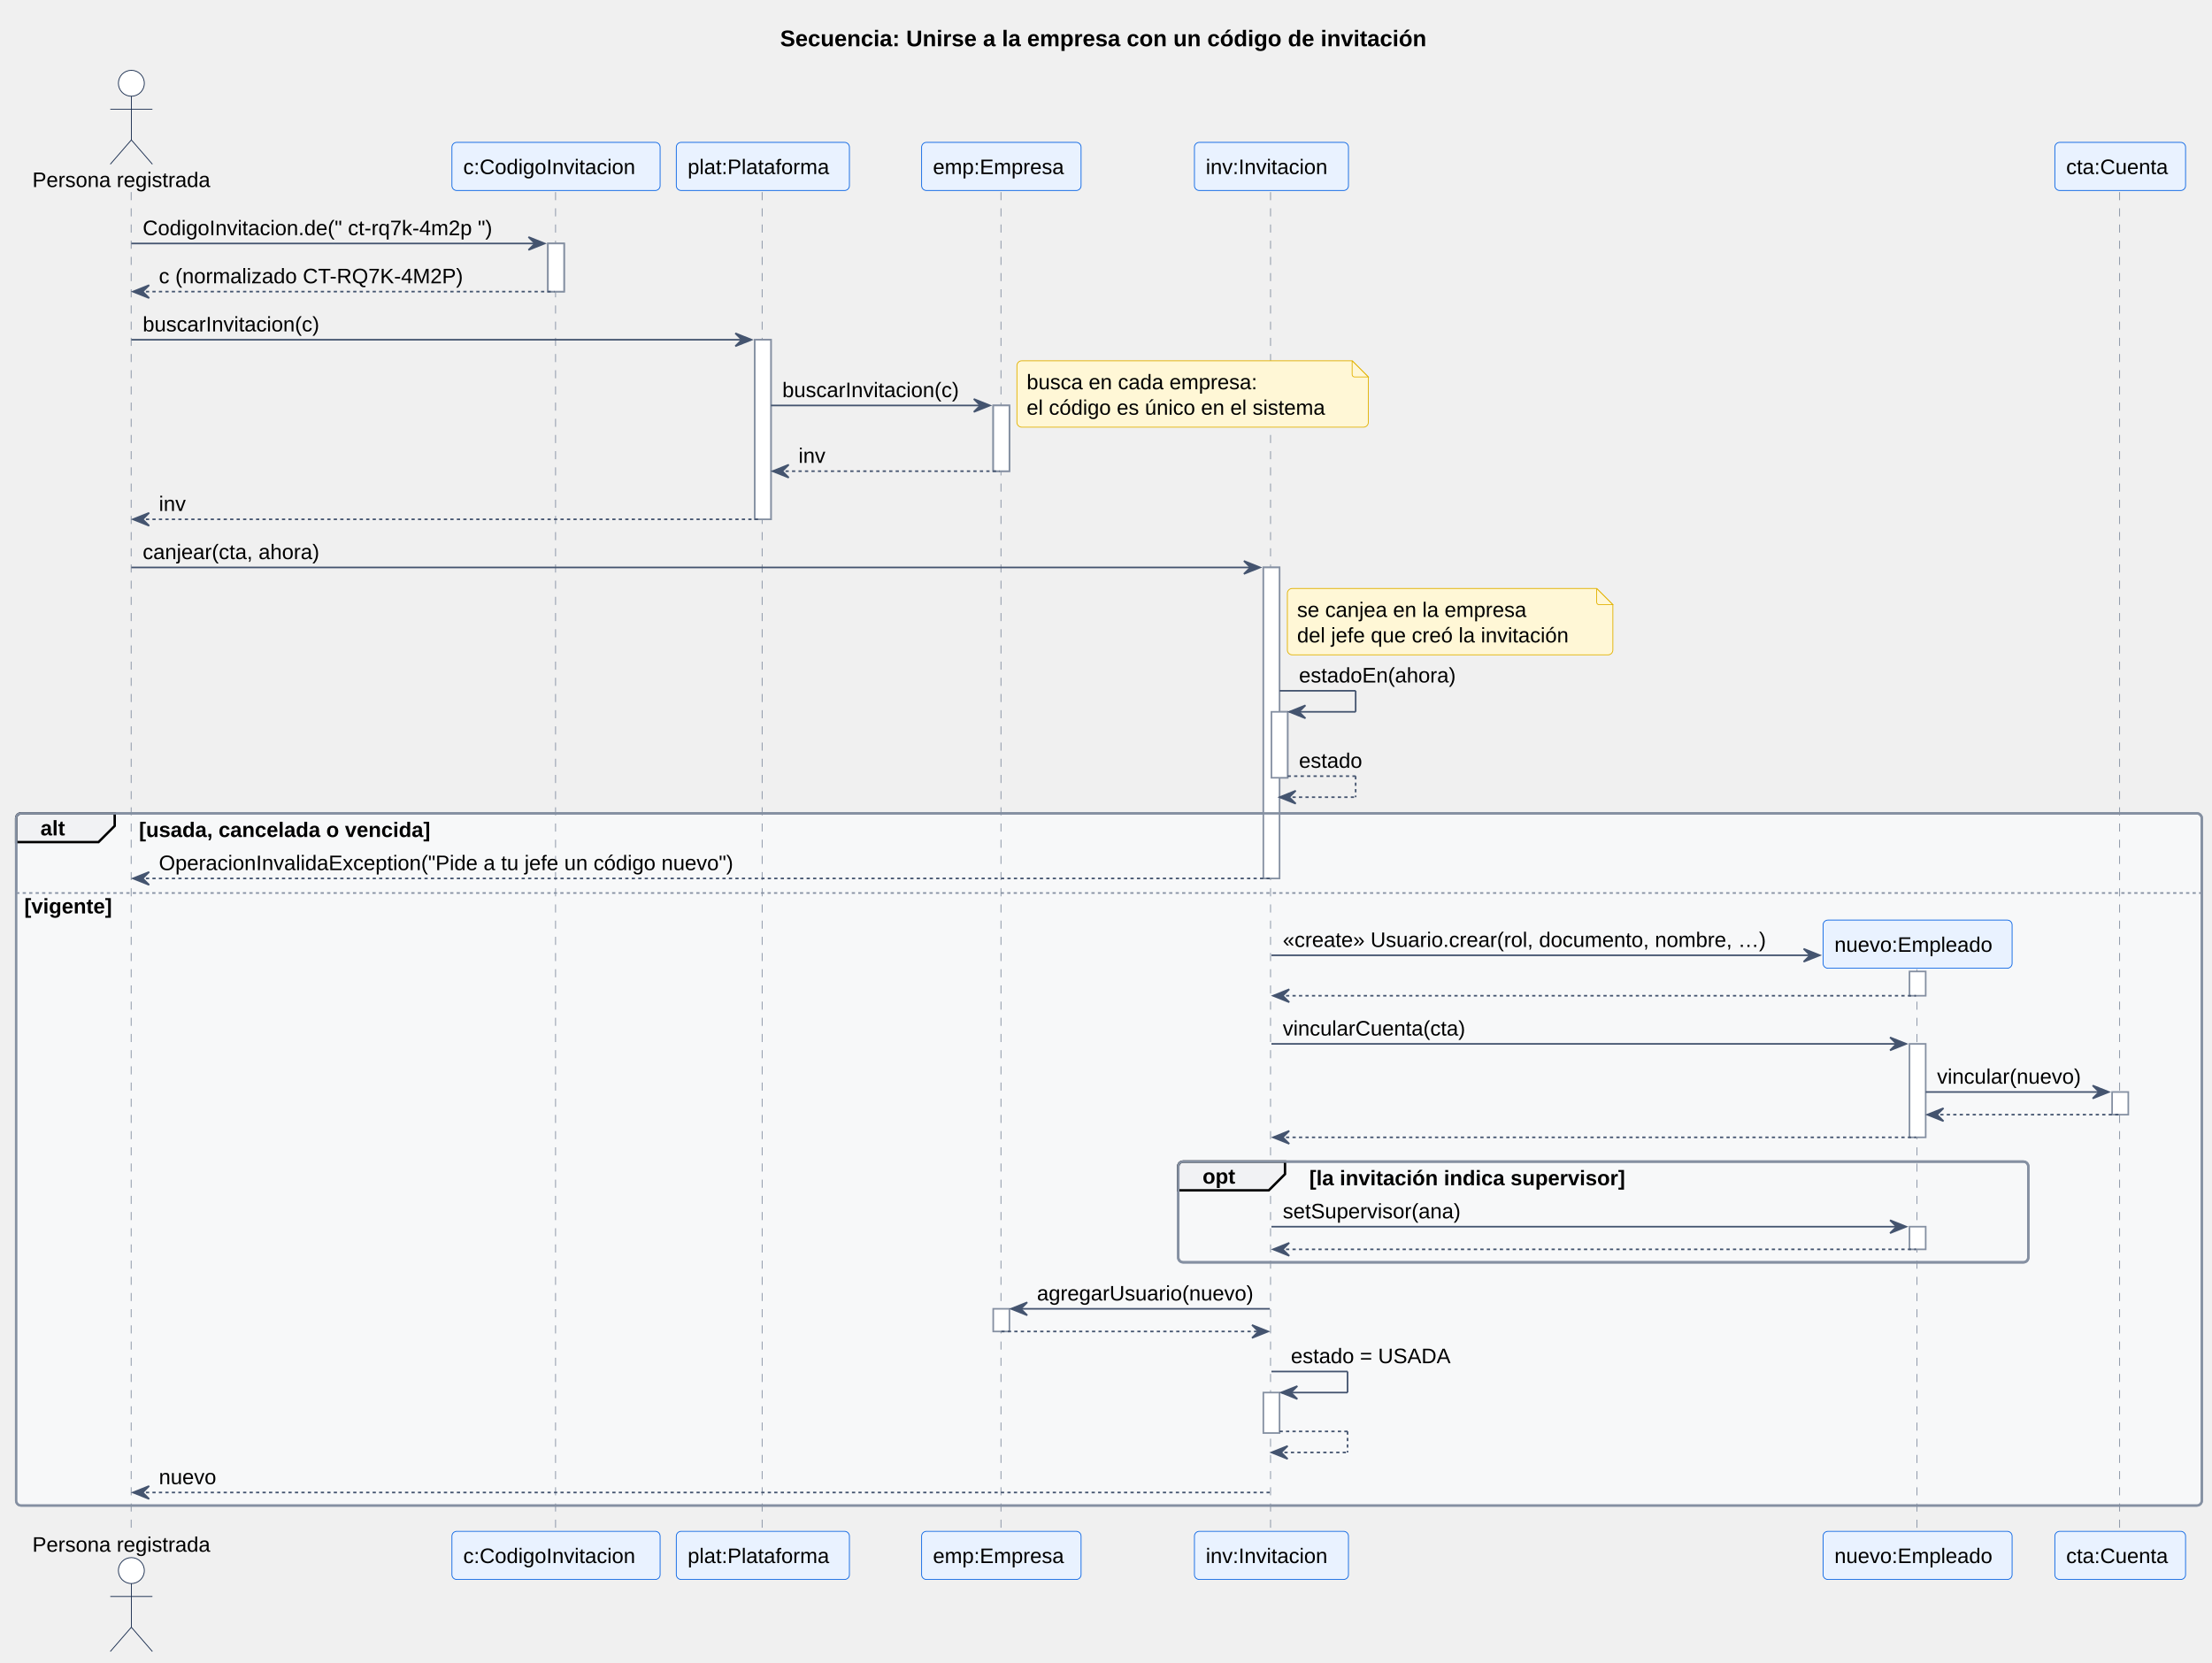
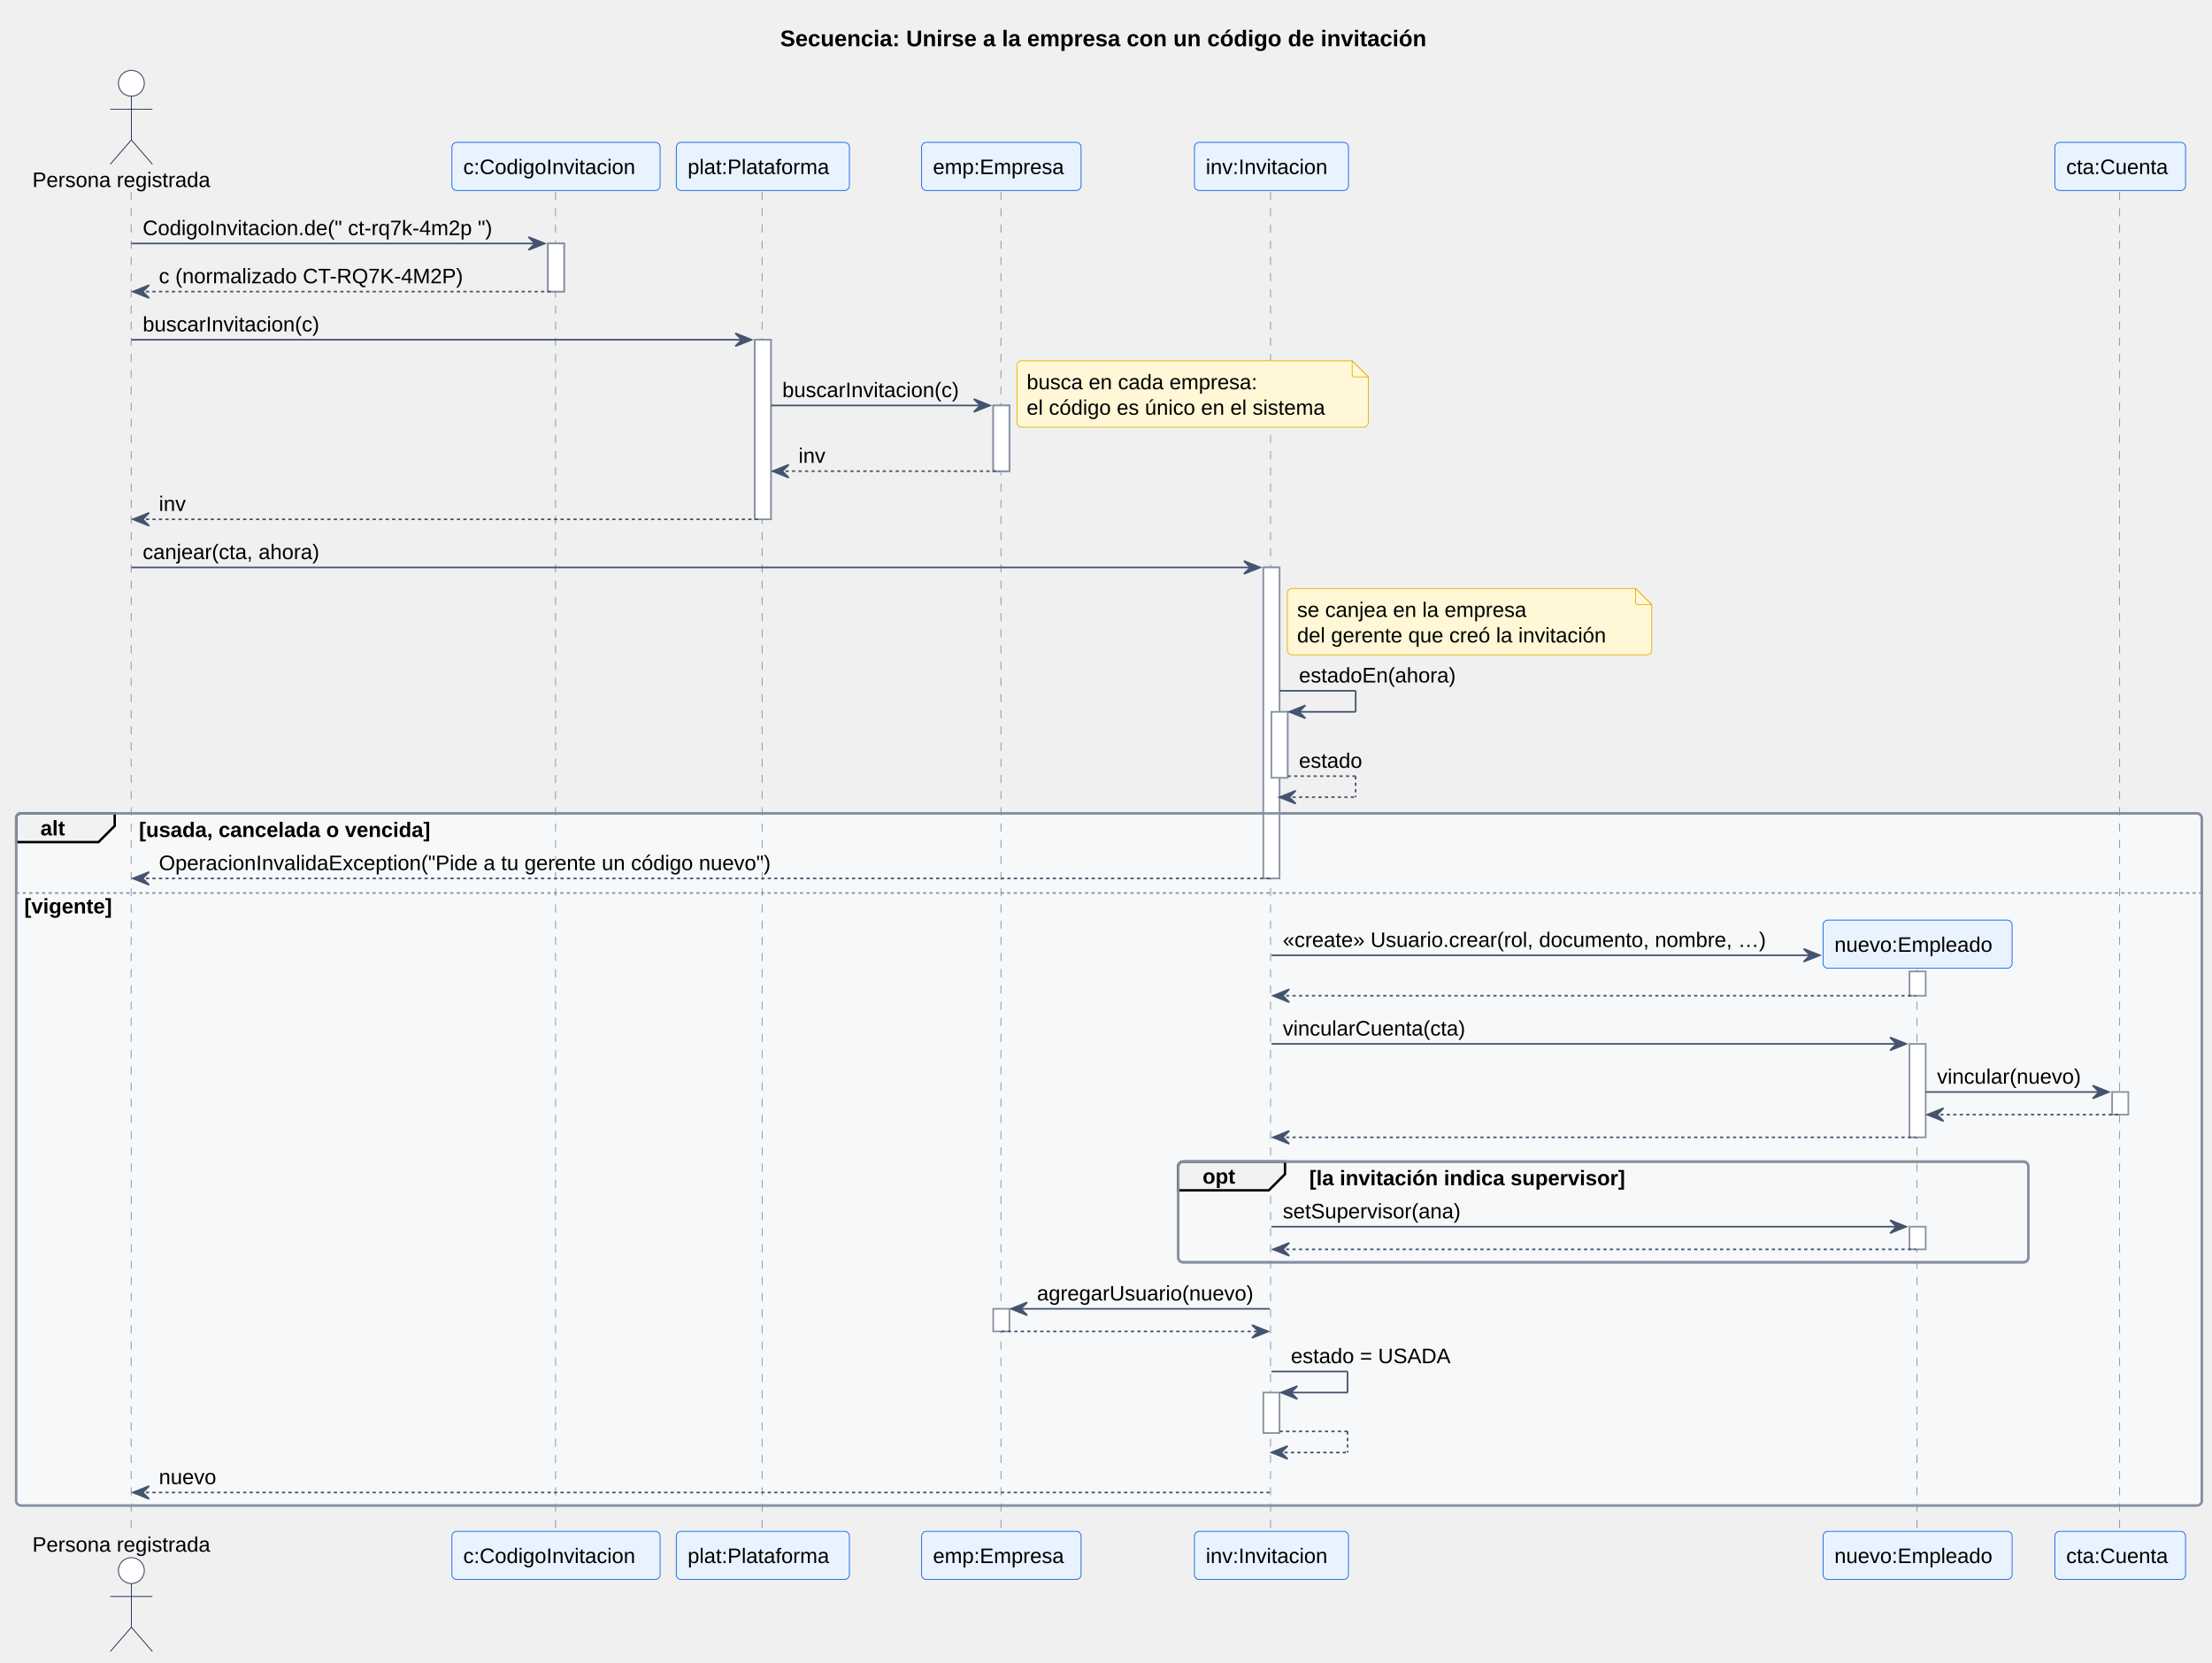
<svg xmlns="http://www.w3.org/2000/svg" contentStyleType="text/css" height="1027px" preserveAspectRatio="none" style="width:1366px;height:1027px;background:#FFFFFF;" version="1.1" viewBox="0 0 1366 1027" width="1366px" zoomAndPan="magnify">
  <defs />
  <g>
    <text fill="#000000" font-family="Arial" font-size="14" font-weight="bold" lengthAdjust="spacing" textLength="405.125" x="481.774" y="28.562">Secuencia: Unirse a la empresa con un código de invitación</text>
    <rect fill="#FFFFFF" height="29.73" style="stroke:#8590A2;stroke-width:1;" width="10" x="338.363" y="150.398" />
    <rect fill="#FFFFFF" height="110.918" style="stroke:#8590A2;stroke-width:1;" width="10" x="466.096" y="209.857" />
    <rect fill="#FFFFFF" height="40.594" style="stroke:#8590A2;stroke-width:1;" width="10" x="613.365" y="250.452" />
    <rect fill="#FFFFFF" height="14" style="stroke:#8590A2;stroke-width:1;" width="10" x="613.365" y="808.447" />
    <rect fill="#FFFFFF" height="192.106" style="stroke:#8590A2;stroke-width:1;" width="10" x="780.169" y="350.505" />
    <rect fill="#FFFFFF" height="40.73" style="stroke:#8590A2;stroke-width:1;" width="10" x="785.169" y="439.693" />
    <rect fill="#FFFFFF" height="25" style="stroke:#8590A2;stroke-width:1;" width="10" x="780.169" y="860.177" />
    <rect fill="#FFFFFF" height="15" style="stroke:#8590A2;stroke-width:1;" width="10" x="1179.19" y="600.07" />
    <rect fill="#FFFFFF" height="57.73" style="stroke:#8590A2;stroke-width:1;" width="10" x="1179.19" y="644.8" />
    <rect fill="#FFFFFF" height="14" style="stroke:#8590A2;stroke-width:1;" width="10" x="1179.19" y="757.718" />
    <rect fill="#FFFFFF" height="14" style="stroke:#8590A2;stroke-width:1;" width="10" x="1304.312" y="674.529" />
    <rect fill="#F7F8F9" height="427.483" rx="3" ry="3" style="stroke:#8590A2;stroke-width:1.5;" width="1349.673" x="10" y="502.423" />
    <path d="M10,550.611 L1359.673,550.611 L1359.673,926.906 A3,3 0 0 1 1356.673,929.906 L13,929.906 A3,3 0 0 1 10,926.906 L10,550.611 " fill="#F7F8F9" style="stroke:none;stroke-width:1;" />
    <rect fill="#F7F8F9" height="62.188" rx="3" ry="3" style="stroke:#8590A2;stroke-width:1.5;" width="524.945" x="727.614" y="717.529" />
    <line style="stroke:#8590A2;stroke-width:0.5;stroke-dasharray:5.0,5.0;" x1="81" x2="81" y1="118.669" y2="946.906" />
    <line style="stroke:#8590A2;stroke-width:0.5;stroke-dasharray:5.0,5.0;" x1="343.078" x2="343.078" y1="118.669" y2="946.906" />
    <line style="stroke:#8590A2;stroke-width:0.5;stroke-dasharray:5.0,5.0;" x1="470.647" x2="470.647" y1="118.669" y2="946.906" />
    <line style="stroke:#8590A2;stroke-width:0.5;stroke-dasharray:5.0,5.0;" x1="618.131" x2="618.131" y1="118.669" y2="946.906" />
    <line style="stroke:#8590A2;stroke-width:0.5;stroke-dasharray:5.0,5.0;" x1="784.614" x2="784.614" y1="118.669" y2="946.906" />
    <line style="stroke:#8590A2;stroke-width:0.5;stroke-dasharray:5.0,5.0;" x1="1183.822" x2="1183.822" y1="598.706" y2="946.906" />
    <line style="stroke:#8590A2;stroke-width:0.5;stroke-dasharray:5.0,5.0;" x1="1308.952" x2="1308.952" y1="118.669" y2="946.906" />
    <text fill="#000000" font-family="Arial" font-size="13" lengthAdjust="spacing" textLength="116.232" x="20" y="115.533">Persona registrada</text>
    <ellipse cx="81.116" cy="51.44" fill="#FFFFFF" rx="8" ry="8" style="stroke:#172B4D;stroke-width:0.5;" />
    <path d="M81.116,59.44 L81.116,86.439 M68.116,67.439 L94.116,67.439 M81.116,86.439 L68.116,101.439 M81.116,86.439 L94.116,101.439 " fill="none" style="stroke:#172B4D;stroke-width:0.5;" />
    <text fill="#000000" font-family="Arial" font-size="13" lengthAdjust="spacing" textLength="116.232" x="20" y="958.5">Persona registrada</text>
    <ellipse cx="81.116" cy="970.136" fill="#FFFFFF" rx="8" ry="8" style="stroke:#172B4D;stroke-width:0.5;" />
    <path d="M81.116,978.136 L81.116,1005.136 M68.116,986.136 L94.116,986.136 M81.116,1005.136 L68.116,1020.136 M81.116,1005.136 L94.116,1020.136 " fill="none" style="stroke:#172B4D;stroke-width:0.5;" />
    <rect fill="#E9F2FF" height="29.73" rx="3" ry="3" style="stroke:#0C66E4;stroke-width:0.5;" width="128.569" x="279.078" y="87.939" />
    <text fill="#000000" font-family="Arial" font-size="13" lengthAdjust="spacing" textLength="114.569" x="286.078" y="107.533">c:CodigoInvitacion</text>
    <rect fill="#E9F2FF" height="29.73" rx="3" ry="3" style="stroke:#0C66E4;stroke-width:0.5;" width="128.569" x="279.078" y="945.906" />
    <text fill="#000000" font-family="Arial" font-size="13" lengthAdjust="spacing" textLength="114.569" x="286.078" y="965.5">c:CodigoInvitacion</text>
    <rect fill="#E9F2FF" height="29.73" rx="3" ry="3" style="stroke:#0C66E4;stroke-width:0.5;" width="106.898" x="417.647" y="87.939" />
    <text fill="#000000" font-family="Arial" font-size="13" lengthAdjust="spacing" textLength="92.898" x="424.647" y="107.533">plat:Plataforma</text>
    <rect fill="#E9F2FF" height="29.73" rx="3" ry="3" style="stroke:#0C66E4;stroke-width:0.5;" width="106.898" x="417.647" y="945.906" />
    <text fill="#000000" font-family="Arial" font-size="13" lengthAdjust="spacing" textLength="92.898" x="424.647" y="965.5">plat:Plataforma</text>
    <rect fill="#E9F2FF" height="29.73" rx="3" ry="3" style="stroke:#0C66E4;stroke-width:0.5;" width="98.468" x="569.131" y="87.939" />
    <text fill="#000000" font-family="Arial" font-size="13" lengthAdjust="spacing" textLength="84.468" x="576.131" y="107.533">emp:Empresa</text>
    <rect fill="#E9F2FF" height="29.73" rx="3" ry="3" style="stroke:#0C66E4;stroke-width:0.5;" width="98.468" x="569.131" y="945.906" />
    <text fill="#000000" font-family="Arial" font-size="13" lengthAdjust="spacing" textLength="84.468" x="576.131" y="965.5">emp:Empresa</text>
    <rect fill="#E9F2FF" height="29.73" rx="3" ry="3" style="stroke:#0C66E4;stroke-width:0.5;" width="95.11" x="737.614" y="87.939" />
    <text fill="#000000" font-family="Arial" font-size="13" lengthAdjust="spacing" textLength="81.11" x="744.614" y="107.533">inv:Invitacion</text>
    <rect fill="#E9F2FF" height="29.73" rx="3" ry="3" style="stroke:#0C66E4;stroke-width:0.5;" width="95.11" x="737.614" y="945.906" />
    <text fill="#000000" font-family="Arial" font-size="13" lengthAdjust="spacing" textLength="81.11" x="744.614" y="965.5">inv:Invitacion</text>
    <rect fill="#E9F2FF" height="29.73" rx="3" ry="3" style="stroke:#0C66E4;stroke-width:0.5;" width="116.737" x="1125.822" y="945.906" />
    <text fill="#000000" font-family="Arial" font-size="13" lengthAdjust="spacing" textLength="102.737" x="1132.822" y="965.5">nuevo:Empleado</text>
    <rect fill="#E9F2FF" height="29.73" rx="3" ry="3" style="stroke:#0C66E4;stroke-width:0.5;" width="80.72" x="1268.952" y="87.939" />
    <text fill="#000000" font-family="Arial" font-size="13" lengthAdjust="spacing" textLength="66.72" x="1275.952" y="107.533">cta:Cuenta</text>
    <rect fill="#E9F2FF" height="29.73" rx="3" ry="3" style="stroke:#0C66E4;stroke-width:0.5;" width="80.72" x="1268.952" y="945.906" />
    <text fill="#000000" font-family="Arial" font-size="13" lengthAdjust="spacing" textLength="66.72" x="1275.952" y="965.5">cta:Cuenta</text>
    <rect fill="#FFFFFF" height="29.73" style="stroke:#8590A2;stroke-width:1;" width="10" x="338.363" y="150.398" />
    <rect fill="#FFFFFF" height="110.918" style="stroke:#8590A2;stroke-width:1;" width="10" x="466.096" y="209.857" />
    <rect fill="#FFFFFF" height="40.594" style="stroke:#8590A2;stroke-width:1;" width="10" x="613.365" y="250.452" />
    <rect fill="#FFFFFF" height="14" style="stroke:#8590A2;stroke-width:1;" width="10" x="613.365" y="808.447" />
    <rect fill="#FFFFFF" height="192.106" style="stroke:#8590A2;stroke-width:1;" width="10" x="780.169" y="350.505" />
    <rect fill="#FFFFFF" height="40.73" style="stroke:#8590A2;stroke-width:1;" width="10" x="785.169" y="439.693" />
    <rect fill="#FFFFFF" height="25" style="stroke:#8590A2;stroke-width:1;" width="10" x="780.169" y="860.177" />
    <rect fill="#FFFFFF" height="15" style="stroke:#8590A2;stroke-width:1;" width="10" x="1179.19" y="600.07" />
    <rect fill="#FFFFFF" height="57.73" style="stroke:#8590A2;stroke-width:1;" width="10" x="1179.19" y="644.8" />
    <rect fill="#FFFFFF" height="14" style="stroke:#8590A2;stroke-width:1;" width="10" x="1179.19" y="757.718" />
    <rect fill="#FFFFFF" height="14" style="stroke:#8590A2;stroke-width:1;" width="10" x="1304.312" y="674.529" />
    <polygon fill="#44546F" points="326.363,146.398,336.363,150.398,326.363,154.398,330.363,150.398" style="stroke:#44546F;stroke-width:1;" />
    <line style="stroke:#44546F;stroke-width:1;" x1="81.116" x2="332.363" y1="150.398" y2="150.398" />
    <text fill="#000000" font-family="Arial" font-size="13" lengthAdjust="spacing" textLength="238.247" x="88.116" y="145.263">CodigoInvitacion.de(" ct-rq7k-4m2p ")</text>
    <polygon fill="#44546F" points="92.116,176.128,82.116,180.128,92.116,184.128,88.116,180.128" style="stroke:#44546F;stroke-width:1;" />
    <line style="stroke:#44546F;stroke-width:1;stroke-dasharray:2.0,2.0;" x1="86.116" x2="342.363" y1="180.128" y2="180.128" />
    <text fill="#000000" font-family="Arial" font-size="13" lengthAdjust="spacing" textLength="200.427" x="98.116" y="174.992">c (normalizado CT-RQ7K-4M2P)</text>
    <polygon fill="#44546F" points="454.096,205.857,464.096,209.857,454.096,213.857,458.096,209.857" style="stroke:#44546F;stroke-width:1;" />
    <line style="stroke:#44546F;stroke-width:1;" x1="81.116" x2="460.096" y1="209.857" y2="209.857" />
    <text fill="#000000" font-family="Arial" font-size="13" lengthAdjust="spacing" textLength="118.269" x="88.116" y="204.722">buscarInvitacion(c)</text>
    <polygon fill="#44546F" points="601.365,246.452,611.365,250.452,601.365,254.452,605.365,250.452" style="stroke:#44546F;stroke-width:1;" />
    <line style="stroke:#44546F;stroke-width:1;" x1="476.096" x2="607.365" y1="250.452" y2="250.452" />
    <text fill="#000000" font-family="Arial" font-size="13" lengthAdjust="spacing" textLength="118.269" x="483.096" y="245.316">buscarInvitacion(c)</text>
    <path d="M628,225.857 L628,260.857 A3,3 0 0 0 631,263.857 L842,263.857 A3,3 0 0 0 845,260.857 L845,232.857 L835,222.857 L631,222.857 A3,3 0 0 0 628,225.857 " fill="#FFF7D6" style="stroke:#E2B203;stroke-width:0.5;" />
    <path d="M835,222.857 L835,231.357 A1.5,1.5 0 0 0 836.5,232.857 L845,232.857 L835,222.857 " fill="#FFF7D6" style="stroke:#E2B203;stroke-width:0.5;" />
    <text fill="#000000" font-family="Arial" font-size="13" lengthAdjust="spacing" textLength="150.757" x="634" y="240.451">busca en cada empresa:</text>
    <text fill="#000000" font-family="Arial" font-size="13" lengthAdjust="spacing" textLength="196.32" x="634" y="256.181">el código es único en el sistema</text>
    <polygon fill="#44546F" points="487.096,287.046,477.096,291.046,487.096,295.046,483.096,291.046" style="stroke:#44546F;stroke-width:1;" />
    <line style="stroke:#44546F;stroke-width:1;stroke-dasharray:2.0,2.0;" x1="481.096" x2="617.365" y1="291.046" y2="291.046" />
    <text fill="#000000" font-family="Arial" font-size="13" lengthAdjust="spacing" textLength="18.135" x="493.096" y="285.91">inv</text>
    <polygon fill="#44546F" points="92.116,316.775,82.116,320.775,92.116,324.775,88.116,320.775" style="stroke:#44546F;stroke-width:1;" />
    <line style="stroke:#44546F;stroke-width:1;stroke-dasharray:2.0,2.0;" x1="86.116" x2="470.096" y1="320.775" y2="320.775" />
    <text fill="#000000" font-family="Arial" font-size="13" lengthAdjust="spacing" textLength="18.135" x="98.116" y="315.64">inv</text>
    <polygon fill="#44546F" points="768.169,346.505,778.169,350.505,768.169,354.505,772.169,350.505" style="stroke:#44546F;stroke-width:1;" />
    <line style="stroke:#44546F;stroke-width:1;" x1="81.116" x2="774.169" y1="350.505" y2="350.505" />
    <text fill="#000000" font-family="Arial" font-size="13" lengthAdjust="spacing" textLength="116.168" x="88.116" y="345.369">canjear(cta, ahora)</text>
-     <path d="M795,366.505 L795,401.505 A3,3 0 0 0 798,404.505 L993,404.505 A3,3 0 0 0 996,401.505 L996,373.505 L986,363.505 L798,363.505 A3,3 0 0 0 795,366.505 " fill="#FFF7D6" style="stroke:#E2B203;stroke-width:0.5;" />
-     <path d="M986,363.505 L986,372.005 A1.5,1.5 0 0 0 987.5,373.505 L996,373.505 L986,363.505 " fill="#FFF7D6" style="stroke:#E2B203;stroke-width:0.5;" />
+     <path d="M795,366.505 L795,401.505 A3,3 0 0 0 798,404.505 L1017,404.505 A3,3 0 0 0 1020,401.505 L1020,373.505 L1010,363.505 L798,363.505 A3,3 0 0 0 795,366.505 " fill="#FFF7D6" style="stroke:#E2B203;stroke-width:0.5;" />
+     <path d="M1010,363.505 L1010,372.005 A1.5,1.5 0 0 0 1011.5,373.505 L1020,373.505 L1010,363.505 " fill="#FFF7D6" style="stroke:#E2B203;stroke-width:0.5;" />
    <text fill="#000000" font-family="Arial" font-size="13" lengthAdjust="spacing" textLength="148.77" x="801" y="381.099">se canjea en la empresa</text>
-     <text fill="#000000" font-family="Arial" font-size="13" lengthAdjust="spacing" textLength="180.343" x="801" y="396.828">del jefe que creó la invitación</text>
+     <text fill="#000000" font-family="Arial" font-size="13" lengthAdjust="spacing" textLength="204.763" x="801" y="396.828">del gerente que creó la invitación</text>
    <line style="stroke:#44546F;stroke-width:1;" x1="790.169" x2="837.169" y1="426.693" y2="426.693" />
    <line style="stroke:#44546F;stroke-width:1;" x1="837.169" x2="837.169" y1="426.693" y2="439.693" />
    <line style="stroke:#44546F;stroke-width:1;" x1="796.169" x2="837.169" y1="439.693" y2="439.693" />
    <polygon fill="#44546F" points="806.169,435.693,796.169,439.693,806.169,443.693,802.169,439.693" style="stroke:#44546F;stroke-width:1;" />
    <text fill="#000000" font-family="Arial" font-size="13" lengthAdjust="spacing" textLength="101.702" x="802.169" y="421.558">estadoEn(ahora)</text>
    <line style="stroke:#44546F;stroke-width:1;stroke-dasharray:2.0,2.0;" x1="795.169" x2="837.169" y1="479.423" y2="479.423" />
    <line style="stroke:#44546F;stroke-width:1;stroke-dasharray:2.0,2.0;" x1="837.169" x2="837.169" y1="479.423" y2="492.423" />
    <line style="stroke:#44546F;stroke-width:1;stroke-dasharray:2.0,2.0;" x1="790.169" x2="837.169" y1="492.423" y2="492.423" />
    <polygon fill="#44546F" points="800.169,488.423,790.169,492.423,800.169,496.423,796.169,492.423" style="stroke:#44546F;stroke-width:1;" />
    <text fill="#000000" font-family="Arial" font-size="13" lengthAdjust="spacing" textLength="41.748" x="802.169" y="474.287">estado</text>
    <path d="M13,502.423 L70.831,502.423 L70.831,510.152 L60.831,520.152 L10,520.152 L10,505.423 A3,3 0 0 1 13,502.423 " fill="#F1F2F4" style="stroke:#000000;stroke-width:1.5;" />
    <rect fill="none" height="427.483" rx="3" ry="3" style="stroke:#8590A2;stroke-width:1.5;" width="1349.673" x="10" y="502.423" />
    <text fill="#000000" font-family="Arial" font-size="13" font-weight="bold" lengthAdjust="spacing" textLength="15.831" x="25" y="516.017">alt</text>
    <text fill="#000000" font-family="Arial" font-size="13" font-weight="bold" lengthAdjust="spacing" textLength="186.056" x="85.831" y="517.017">[usada, cancelada o vencida]</text>
    <polygon fill="#44546F" points="92.116,538.611,82.116,542.611,92.116,546.611,88.116,542.611" style="stroke:#44546F;stroke-width:1;" />
    <line style="stroke:#44546F;stroke-width:1;stroke-dasharray:2.0,2.0;" x1="86.116" x2="784.169" y1="542.611" y2="542.611" />
-     <text fill="#000000" font-family="Arial" font-size="13" lengthAdjust="spacing" textLength="380.206" x="98.116" y="537.476">OperacionInvalidaException("Pide a tu jefe un código nuevo")</text>
+     <text fill="#000000" font-family="Arial" font-size="13" lengthAdjust="spacing" textLength="404.625" x="98.116" y="537.476">OperacionInvalidaException("Pide a tu gerente un código nuevo")</text>
    <line style="stroke:#8590A2;stroke-width:1;stroke-dasharray:2.0,2.0;" x1="10" x2="1359.673" y1="551.611" y2="551.611" />
    <text fill="#000000" font-family="Arial" font-size="13" font-weight="bold" lengthAdjust="spacing" textLength="57.675" x="15" y="564.205">[vigente]</text>
    <polygon fill="#44546F" points="1113.822,586.07,1123.822,590.07,1113.822,594.07,1117.822,590.07" style="stroke:#44546F;stroke-width:1;" />
    <line style="stroke:#44546F;stroke-width:1;" x1="785.169" x2="1119.822" y1="590.07" y2="590.07" />
    <text fill="#000000" font-family="Arial" font-size="13" lengthAdjust="spacing" textLength="316.653" x="792.169" y="584.935">«create» Usuario.crear(rol, documento, nombre, …)</text>
    <rect fill="#E9F2FF" height="29.73" rx="3" ry="3" style="stroke:#0C66E4;stroke-width:0.5;" width="116.737" x="1125.822" y="568.341" />
    <text fill="#000000" font-family="Arial" font-size="13" lengthAdjust="spacing" textLength="102.737" x="1132.822" y="587.935">nuevo:Empleado</text>
    <polygon fill="#44546F" points="796.169,611.07,786.169,615.07,796.169,619.07,792.169,615.07" style="stroke:#44546F;stroke-width:1;" />
    <line style="stroke:#44546F;stroke-width:1;stroke-dasharray:2.0,2.0;" x1="790.169" x2="1183.19" y1="615.07" y2="615.07" />
    <polygon fill="#44546F" points="1167.19,640.8,1177.19,644.8,1167.19,648.8,1171.19,644.8" style="stroke:#44546F;stroke-width:1;" />
    <line style="stroke:#44546F;stroke-width:1;" x1="785.169" x2="1173.19" y1="644.8" y2="644.8" />
    <text fill="#000000" font-family="Arial" font-size="13" lengthAdjust="spacing" textLength="121.05" x="792.169" y="639.664">vincularCuenta(cta)</text>
    <polygon fill="#44546F" points="1292.312,670.529,1302.312,674.529,1292.312,678.529,1296.312,674.529" style="stroke:#44546F;stroke-width:1;" />
    <line style="stroke:#44546F;stroke-width:1;" x1="1189.19" x2="1298.312" y1="674.529" y2="674.529" />
    <text fill="#000000" font-family="Arial" font-size="13" lengthAdjust="spacing" textLength="96.123" x="1196.19" y="669.394">vincular(nuevo)</text>
    <polygon fill="#44546F" points="1200.19,684.529,1190.19,688.529,1200.19,692.529,1196.19,688.529" style="stroke:#44546F;stroke-width:1;" />
    <line style="stroke:#44546F;stroke-width:1;stroke-dasharray:2.0,2.0;" x1="1194.19" x2="1308.312" y1="688.529" y2="688.529" />
    <polygon fill="#44546F" points="796.169,698.529,786.169,702.529,796.169,706.529,792.169,702.529" style="stroke:#44546F;stroke-width:1;" />
    <line style="stroke:#44546F;stroke-width:1;stroke-dasharray:2.0,2.0;" x1="790.169" x2="1183.19" y1="702.529" y2="702.529" />
    <path d="M730.614,717.529 L793.542,717.529 L793.542,725.259 L783.542,735.259 L727.614,735.259 L727.614,720.529 A3,3 0 0 1 730.614,717.529 " fill="#F1F2F4" style="stroke:#000000;stroke-width:1.5;" />
    <rect fill="none" height="62.188" rx="3" ry="3" style="stroke:#8590A2;stroke-width:1.5;" width="524.945" x="727.614" y="717.529" />
    <text fill="#000000" font-family="Arial" font-size="13" font-weight="bold" lengthAdjust="spacing" textLength="20.928" x="742.614" y="731.123">opt</text>
    <text fill="#000000" font-family="Arial" font-size="13" font-weight="bold" lengthAdjust="spacing" textLength="199.589" x="808.542" y="732.123">[la invitación indica supervisor]</text>
    <polygon fill="#44546F" points="1167.19,753.718,1177.19,757.718,1167.19,761.718,1171.19,757.718" style="stroke:#44546F;stroke-width:1;" />
    <line style="stroke:#44546F;stroke-width:1;" x1="785.169" x2="1173.19" y1="757.718" y2="757.718" />
    <text fill="#000000" font-family="Arial" font-size="13" lengthAdjust="spacing" textLength="116.924" x="792.169" y="752.582">setSupervisor(ana)</text>
    <polygon fill="#44546F" points="796.169,767.718,786.169,771.718,796.169,775.718,792.169,771.718" style="stroke:#44546F;stroke-width:1;" />
    <line style="stroke:#44546F;stroke-width:1;stroke-dasharray:2.0,2.0;" x1="790.169" x2="1183.19" y1="771.718" y2="771.718" />
    <polygon fill="#44546F" points="634.365,804.447,624.365,808.447,634.365,812.447,630.365,808.447" style="stroke:#44546F;stroke-width:1;" />
    <line style="stroke:#44546F;stroke-width:1;" x1="628.365" x2="784.169" y1="808.447" y2="808.447" />
    <text fill="#000000" font-family="Arial" font-size="13" lengthAdjust="spacing" textLength="142.803" x="640.365" y="803.312">agregarUsuario(nuevo)</text>
    <polygon fill="#44546F" points="773.169,818.447,783.169,822.447,773.169,826.447,777.169,822.447" style="stroke:#44546F;stroke-width:1;" />
    <line style="stroke:#44546F;stroke-width:1;stroke-dasharray:2.0,2.0;" x1="618.365" x2="779.169" y1="822.447" y2="822.447" />
    <line style="stroke:#44546F;stroke-width:1;" x1="785.169" x2="832.169" y1="847.177" y2="847.177" />
    <line style="stroke:#44546F;stroke-width:1;" x1="832.169" x2="832.169" y1="847.177" y2="860.177" />
    <line style="stroke:#44546F;stroke-width:1;" x1="791.169" x2="832.169" y1="860.177" y2="860.177" />
    <polygon fill="#44546F" points="801.169,856.177,791.169,860.177,801.169,864.177,797.169,860.177" style="stroke:#44546F;stroke-width:1;" />
    <text fill="#000000" font-family="Arial" font-size="13" lengthAdjust="spacing" textLength="102.997" x="797.169" y="842.041">estado = USADA</text>
    <line style="stroke:#44546F;stroke-width:1;stroke-dasharray:2.0,2.0;" x1="790.169" x2="832.169" y1="884.177" y2="884.177" />
    <line style="stroke:#44546F;stroke-width:1;stroke-dasharray:2.0,2.0;" x1="832.169" x2="832.169" y1="884.177" y2="897.177" />
    <line style="stroke:#44546F;stroke-width:1;stroke-dasharray:2.0,2.0;" x1="785.169" x2="832.169" y1="897.177" y2="897.177" />
    <polygon fill="#44546F" points="795.169,893.177,785.169,897.177,795.169,901.177,791.169,897.177" style="stroke:#44546F;stroke-width:1;" />
    <polygon fill="#44546F" points="92.116,917.906,82.116,921.906,92.116,925.906,88.116,921.906" style="stroke:#44546F;stroke-width:1;" />
    <line style="stroke:#44546F;stroke-width:1;stroke-dasharray:2.0,2.0;" x1="86.116" x2="784.169" y1="921.906" y2="921.906" />
    <text fill="#000000" font-family="Arial" font-size="13" lengthAdjust="spacing" textLength="38.048" x="98.116" y="916.77">nuevo</text>
  </g>
</svg>
